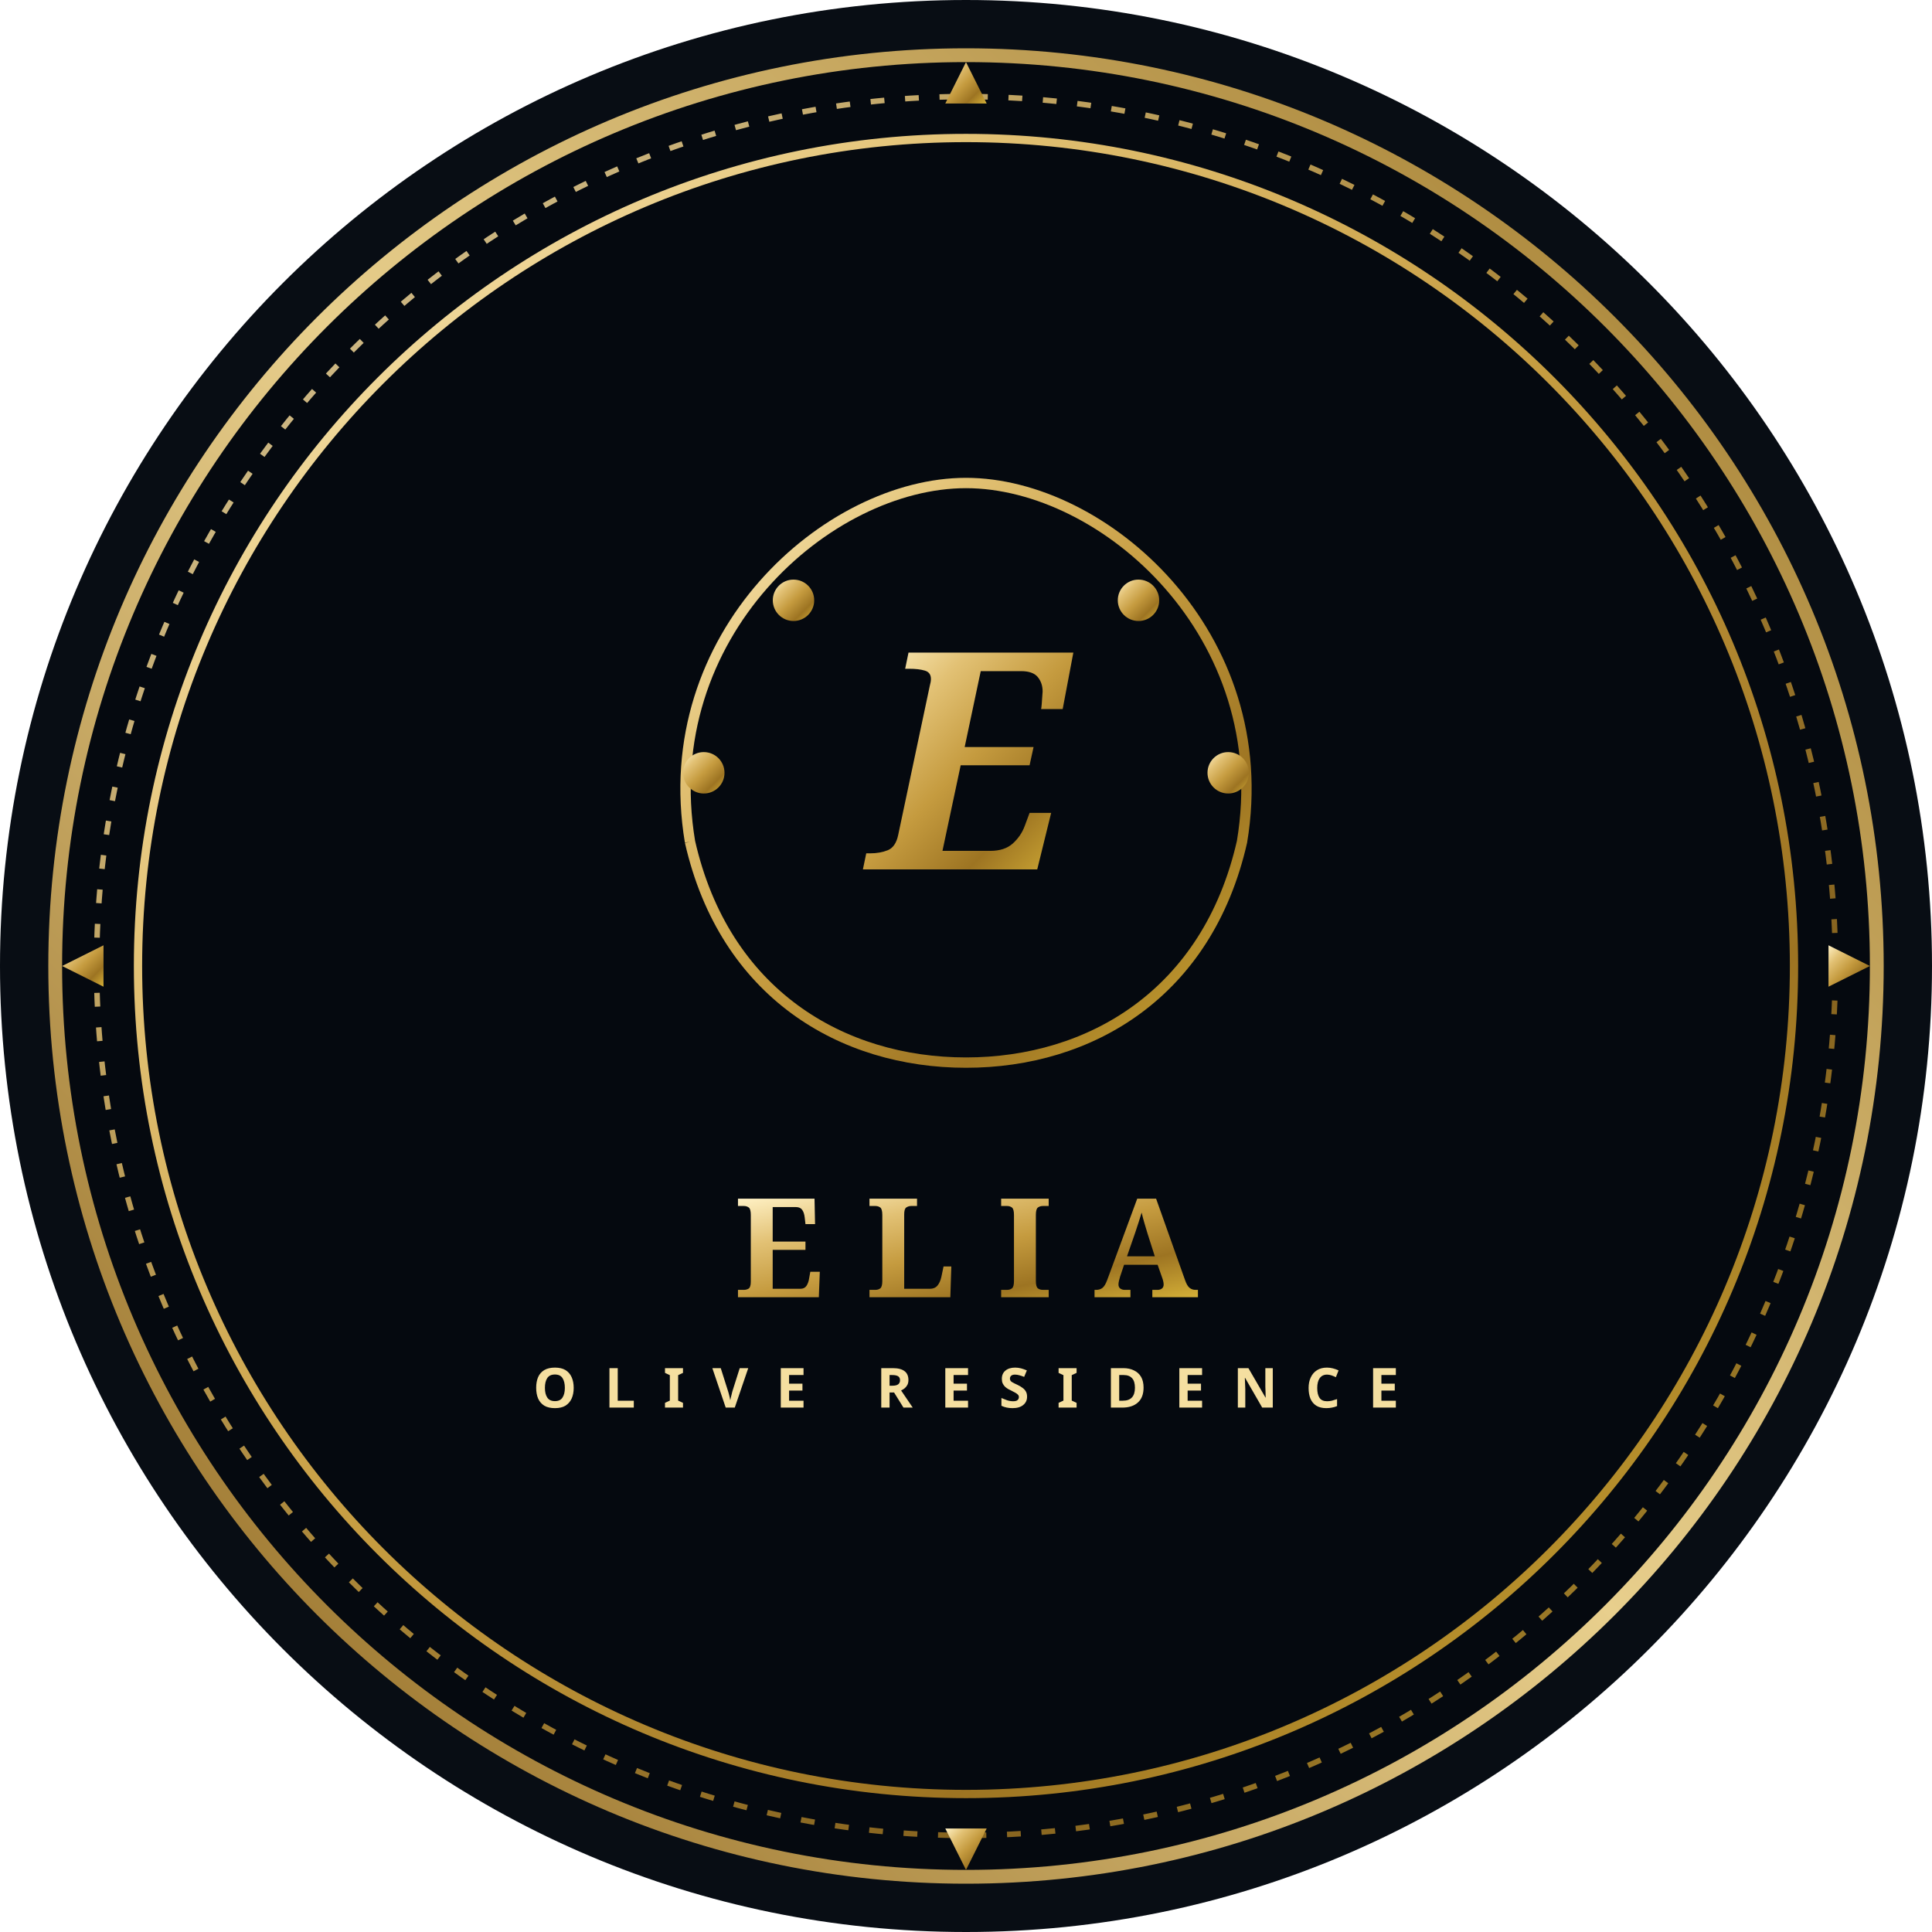
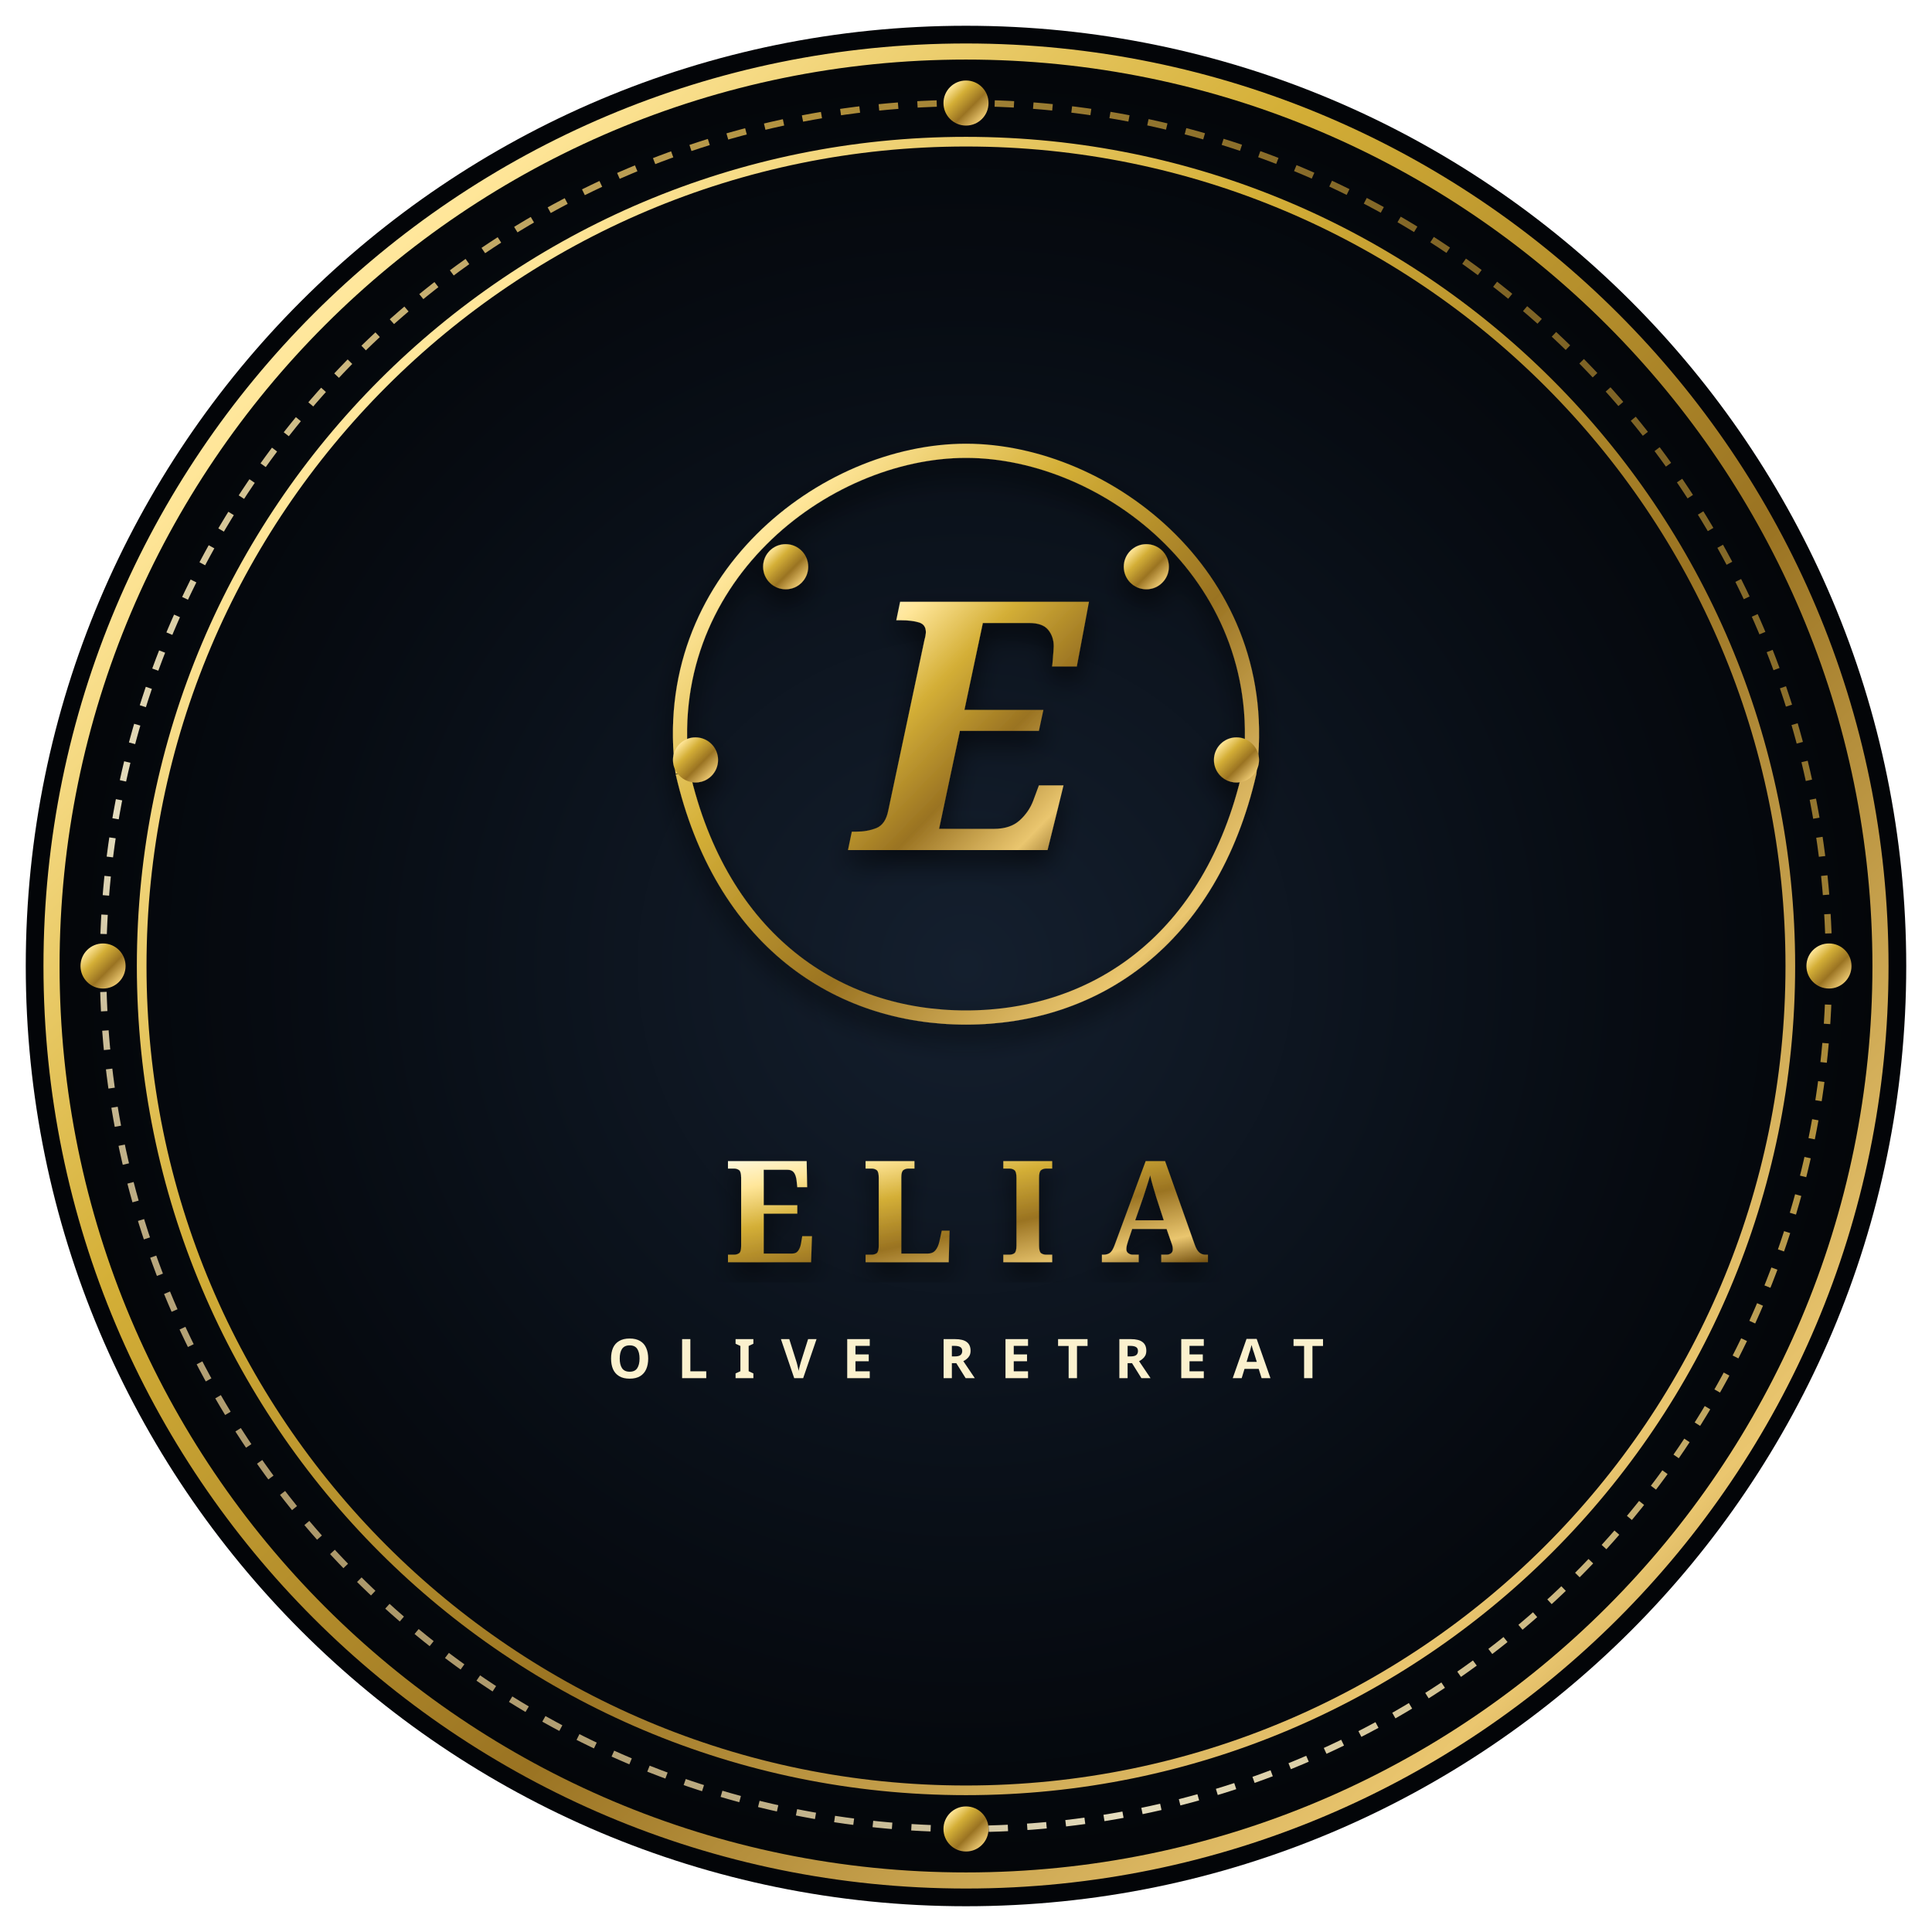
- <svg xmlns="http://www.w3.org/2000/svg" viewBox="0 0 280 280" width="100%" height="100%">
+ <svg xmlns="http://www.w3.org/2000/svg" viewBox="0 0 300 300" width="100%" height="100%">
  <defs>
-     <linearGradient id="goldLuxury" x1="0%" y1="0%" x2="100%" y2="100%">
-       <stop offset="0%" stop-color="#fff1c5" />
-       <stop offset="25%" stop-color="#e2c174" />
-       <stop offset="50%" stop-color="#c59b3f" />
-       <stop offset="75%" stop-color="#9d7422" />
-       <stop offset="100%" stop-color="#d4af37" />
+     <linearGradient id="d_gold3D" x1="0%" y1="0%" x2="100%" y2="100%">
+       <stop offset="0%" stop-color="#fff8db" />
+       <stop offset="15%" stop-color="#ffe699" />
+       <stop offset="35%" stop-color="#d4af37" />
+       <stop offset="60%" stop-color="#9a7322" />
+       <stop offset="85%" stop-color="#eac66f" />
+       <stop offset="100%" stop-color="#735010" />
    </linearGradient>
-     <linearGradient id="goldRing" x1="0%" y1="100%" x2="100%" y2="0%">
-       <stop offset="0%" stop-color="#8a6118" />
-       <stop offset="50%" stop-color="#e8cf8d" />
-       <stop offset="100%" stop-color="#9a7324" />
+     <linearGradient id="d_goldSheen" x1="0%" y1="100%" x2="100%" y2="0%">
+       <stop offset="0%" stop-color="#805b18" />
+       <stop offset="30%" stop-color="#fdf3d1" />
+       <stop offset="70%" stop-color="#c59f42" />
+       <stop offset="100%" stop-color="#543c0f" />
    </linearGradient>
-     <linearGradient id="emeraldLuxury" x1="0%" y1="0%" x2="100%" y2="100%">
-       <stop offset="0%" stop-color="#1b4d39" />
-       <stop offset="50%" stop-color="#0c2b20" />
-       <stop offset="100%" stop-color="#051610" />
-     </linearGradient>
-     <filter id="glow" x="-20%" y="-20%" width="140%" height="140%">
-       <feGaussianBlur stdDeviation="2" result="blur" />
-       <feComposite in="SourceGraphic" in2="blur" operator="over" />
+     <filter id="d_emboss" x="-20%" y="-20%" width="140%" height="140%">
+       <feDropShadow dx="0" dy="2" stdDeviation="2" flood-color="#000000" flood-opacity="0.6" />
    </filter>
+     <radialGradient id="d_darkGlow" cx="50%" cy="50%" r="50%">
+       <stop offset="0%" stop-color="#141f2e" />
+       <stop offset="70%" stop-color="#070c13" />
+       <stop offset="100%" stop-color="#030508" />
+     </radialGradient>
+     <radialGradient id="d_lightGlow" cx="50%" cy="50%" r="50%">
+       <stop offset="0%" stop-color="#ffffff" />
+       <stop offset="70%" stop-color="#faf7f0" />
+       <stop offset="100%" stop-color="#f0ebe0" />
+     </radialGradient>
  </defs>
-   <rect width="280" height="280" rx="140" fill="#080d14" />
-   <circle cx="140" cy="140" r="132" fill="#05090f" stroke="url(#goldRing)" stroke-width="2" />
-   <circle cx="140" cy="140" r="126" fill="none" stroke="url(#goldLuxury)" stroke-width="0.8" stroke-dasharray="2 3" opacity="0.85" />
-   <circle cx="140" cy="140" r="120" fill="none" stroke="url(#goldLuxury)" stroke-width="1.2" />
-   <polygon points="140,9 143,15 137,15" fill="url(#goldLuxury)" />
-   <polygon points="140,271 143,265 137,265" fill="url(#goldLuxury)" />
-   <polygon points="9,140 15,143 15,137" fill="url(#goldLuxury)" />
-   <polygon points="271,140 265,143 265,137" fill="url(#goldLuxury)" />
-   <g transform="translate(140, 112)">
-     <path d="M-40 10 C-45 -20 -20 -42 0 -42 C20 -42 45 -20 40 10 C35 32 18 42 0 42 C-18 42 -35 32 -40 10" fill="none" stroke="url(#goldLuxury)" stroke-width="1.5" />
-     <circle cx="-25" cy="-25" r="3" fill="url(#goldLuxury)" />
-     <circle cx="25" cy="-25" r="3" fill="url(#goldLuxury)" />
-     <circle cx="-38" cy="0" r="3" fill="url(#goldLuxury)" />
-     <circle cx="38" cy="0" r="3" fill="url(#goldLuxury)" />
-     <text x="0" y="14" font-family="'Cormorant Garamond', serif" font-size="44" font-style="italic" font-weight="700" fill="url(#goldLuxury)" text-anchor="middle">E</text>
+   <circle cx="150" cy="150" r="146" fill="url(#d_darkGlow)" />
+   <circle cx="150" cy="150" r="142" fill="none" stroke="url(#d_gold3D)" stroke-width="2.5" />
+   <circle cx="150" cy="150" r="134" fill="none" stroke="url(#d_goldSheen)" stroke-width="1" stroke-dasharray="3 3" opacity="0.9" />
+   <circle cx="150" cy="150" r="128" fill="none" stroke="url(#d_gold3D)" stroke-width="1.5" />
+   <circle cx="150" cy="16" r="3.5" fill="url(#d_gold3D)" />
+   <circle cx="150" cy="284" r="3.5" fill="url(#d_gold3D)" />
+   <circle cx="16" cy="150" r="3.5" fill="url(#d_gold3D)" />
+   <circle cx="284" cy="150" r="3.5" fill="url(#d_gold3D)" />
+   <g transform="translate(150, 114)" filter="url(#d_emboss)">
+     <path d="M-44 6 C-48 -24 -22 -44 0 -44 C22 -44 48 -24 44 6 C38 32 20 44 0 44 C-20 44 -38 32 -44 6" fill="none" stroke="url(#d_gold3D)" stroke-width="2.2" />
+     <circle cx="-28" cy="-26" r="3.5" fill="url(#d_gold3D)" />
+     <circle cx="28" cy="-26" r="3.5" fill="url(#d_gold3D)" />
+     <circle cx="-42" cy="4" r="3.5" fill="url(#d_gold3D)" />
+     <circle cx="42" cy="4" r="3.5" fill="url(#d_gold3D)" />
+     <text x="0" y="18" font-family="'Cormorant Garamond', 'Cinzel', serif" font-size="54" font-style="italic" font-weight="700" fill="url(#d_gold3D)" text-anchor="middle">E</text>
  </g>
-   <text x="140" y="188" font-family="'Cinzel', serif" font-size="20" font-weight="700" fill="url(#goldLuxury)" text-anchor="middle" letter-spacing="6">ELIA</text>
-   <text x="140" y="204" font-family="'Plus Jakarta Sans', sans-serif" font-size="8" font-weight="700" fill="#f5dfa0" text-anchor="middle" letter-spacing="4">OLIVE RESIDENCE</text>
+   <text x="150" y="196" font-family="'Cinzel', serif" font-size="22" font-weight="700" fill="url(#d_gold3D)" text-anchor="middle" letter-spacing="7" filter="url(#d_emboss)">ELIA</text>
+   <text x="150" y="214" font-family="'Plus Jakarta Sans', sans-serif" font-size="8.5" font-weight="700" fill="#fbf1ce" text-anchor="middle" letter-spacing="4">OLIVE RETREAT</text>
</svg>
